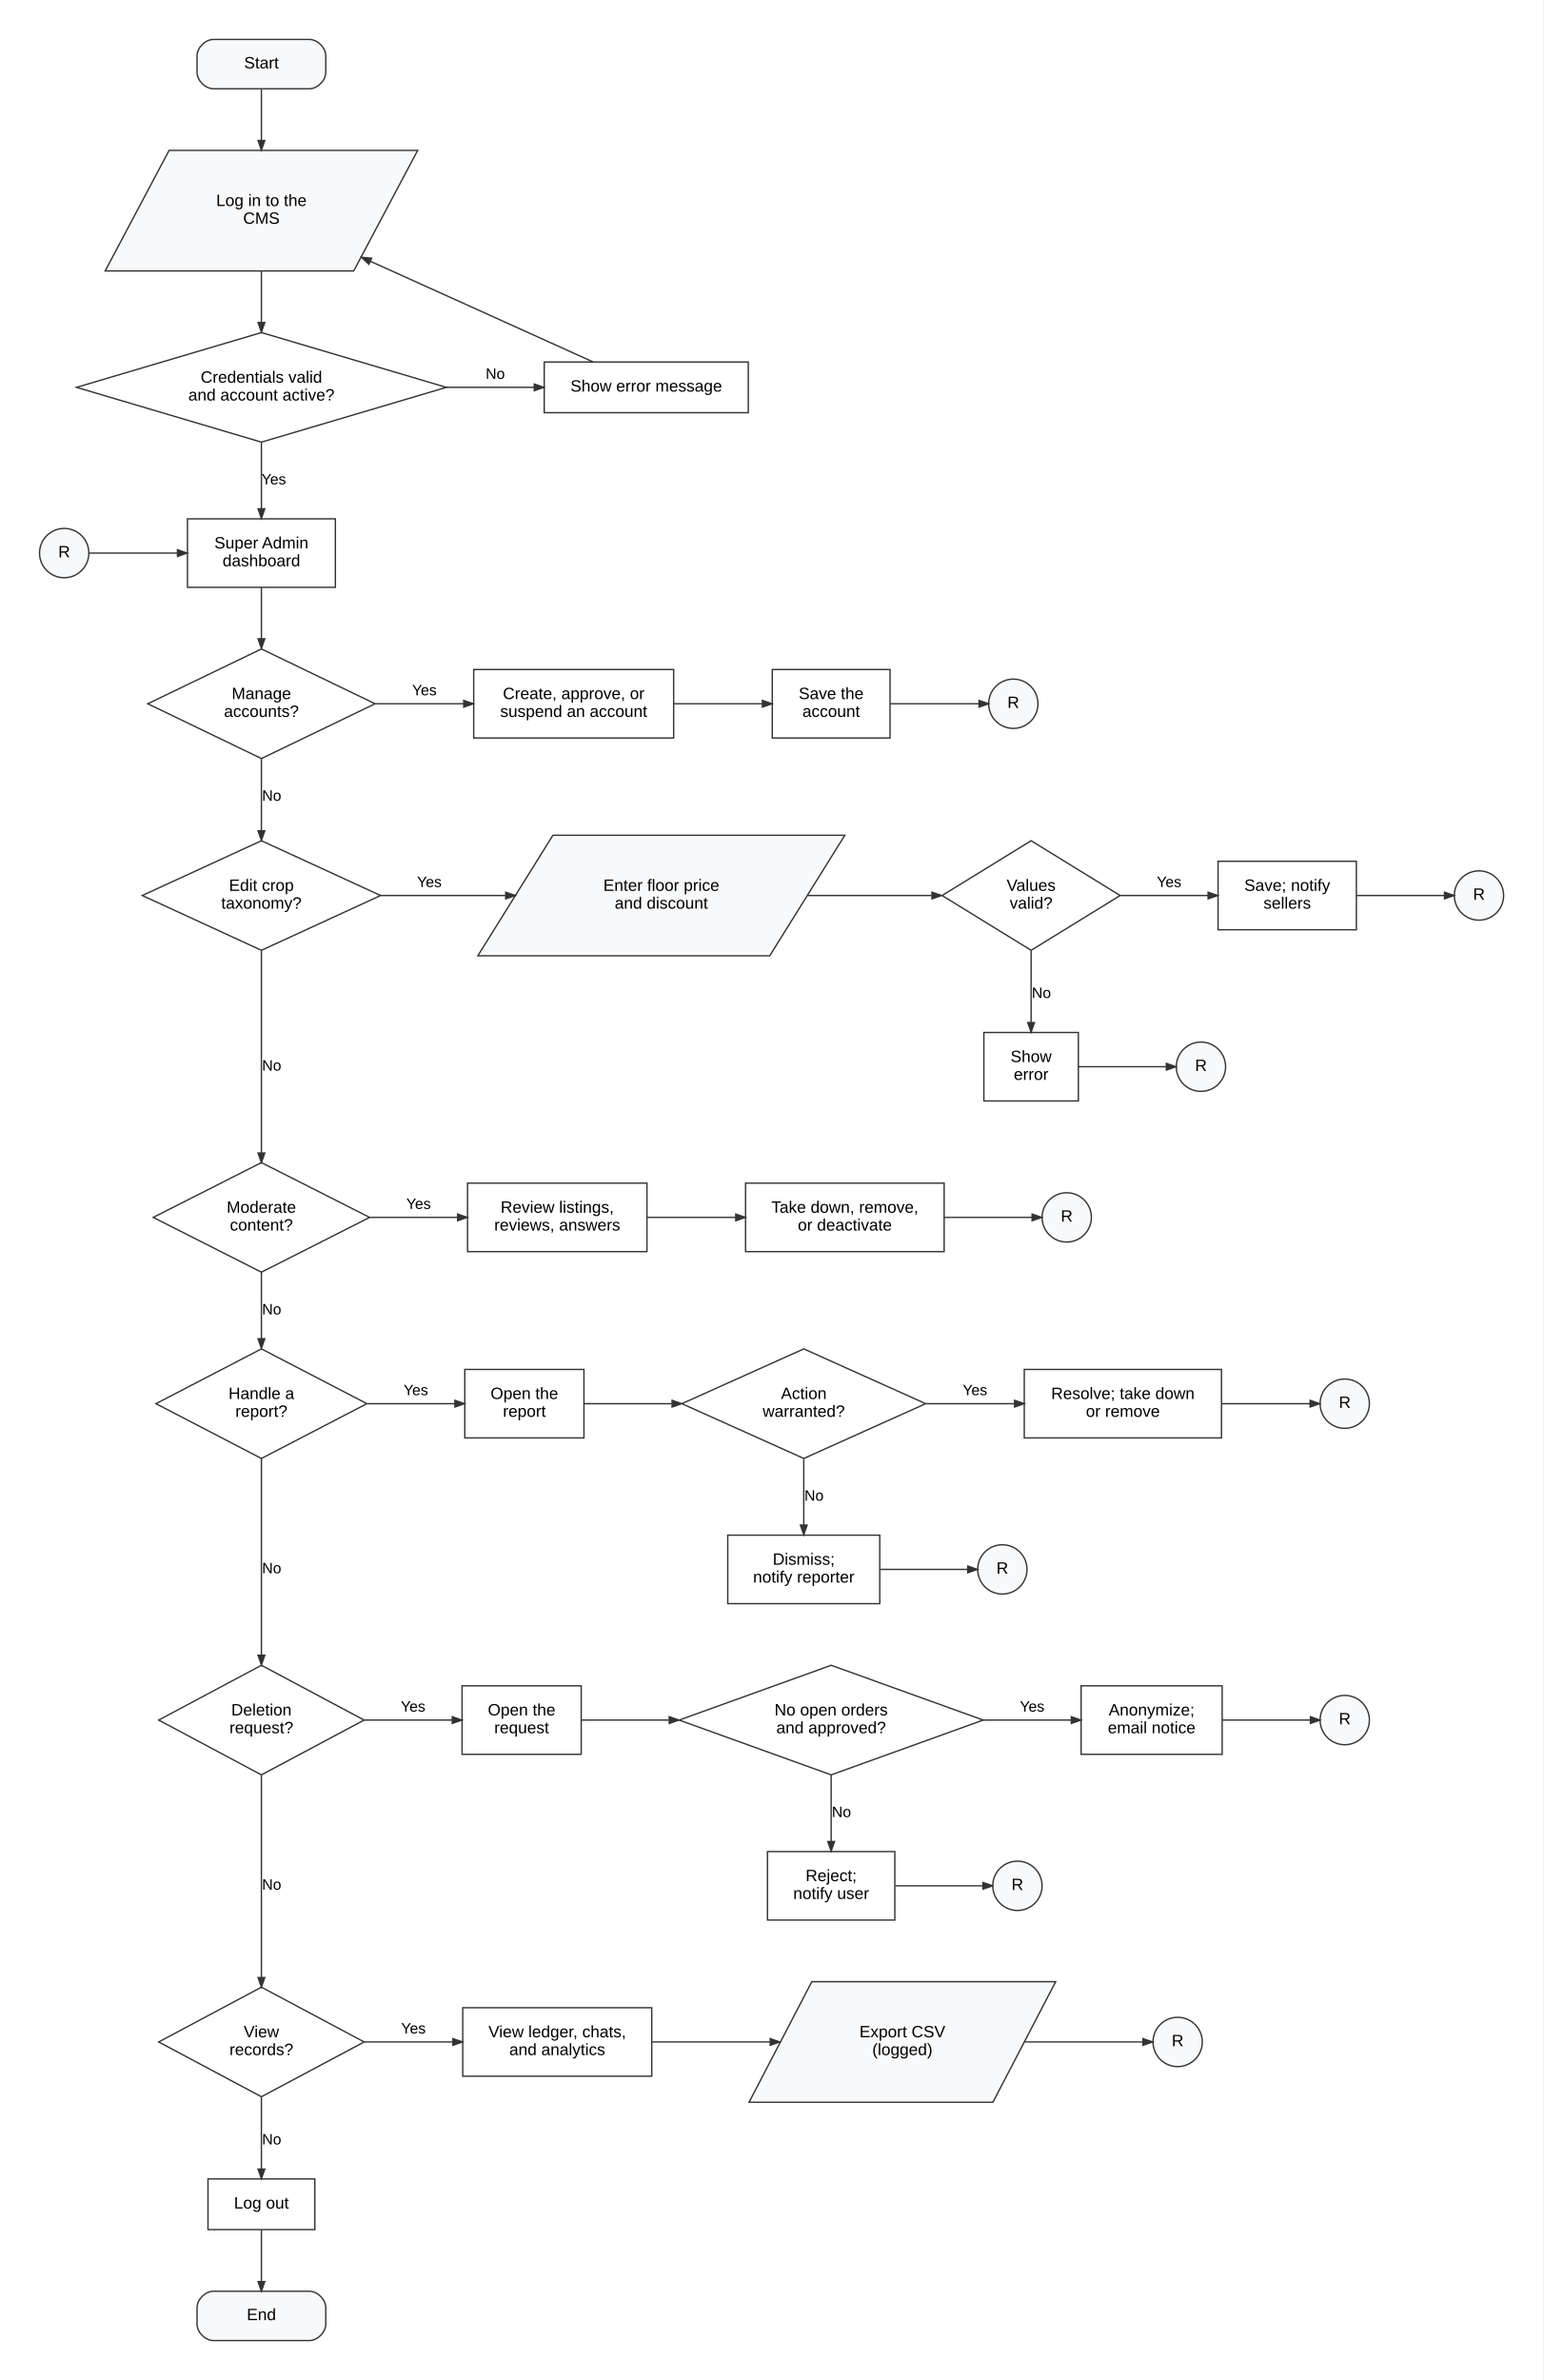
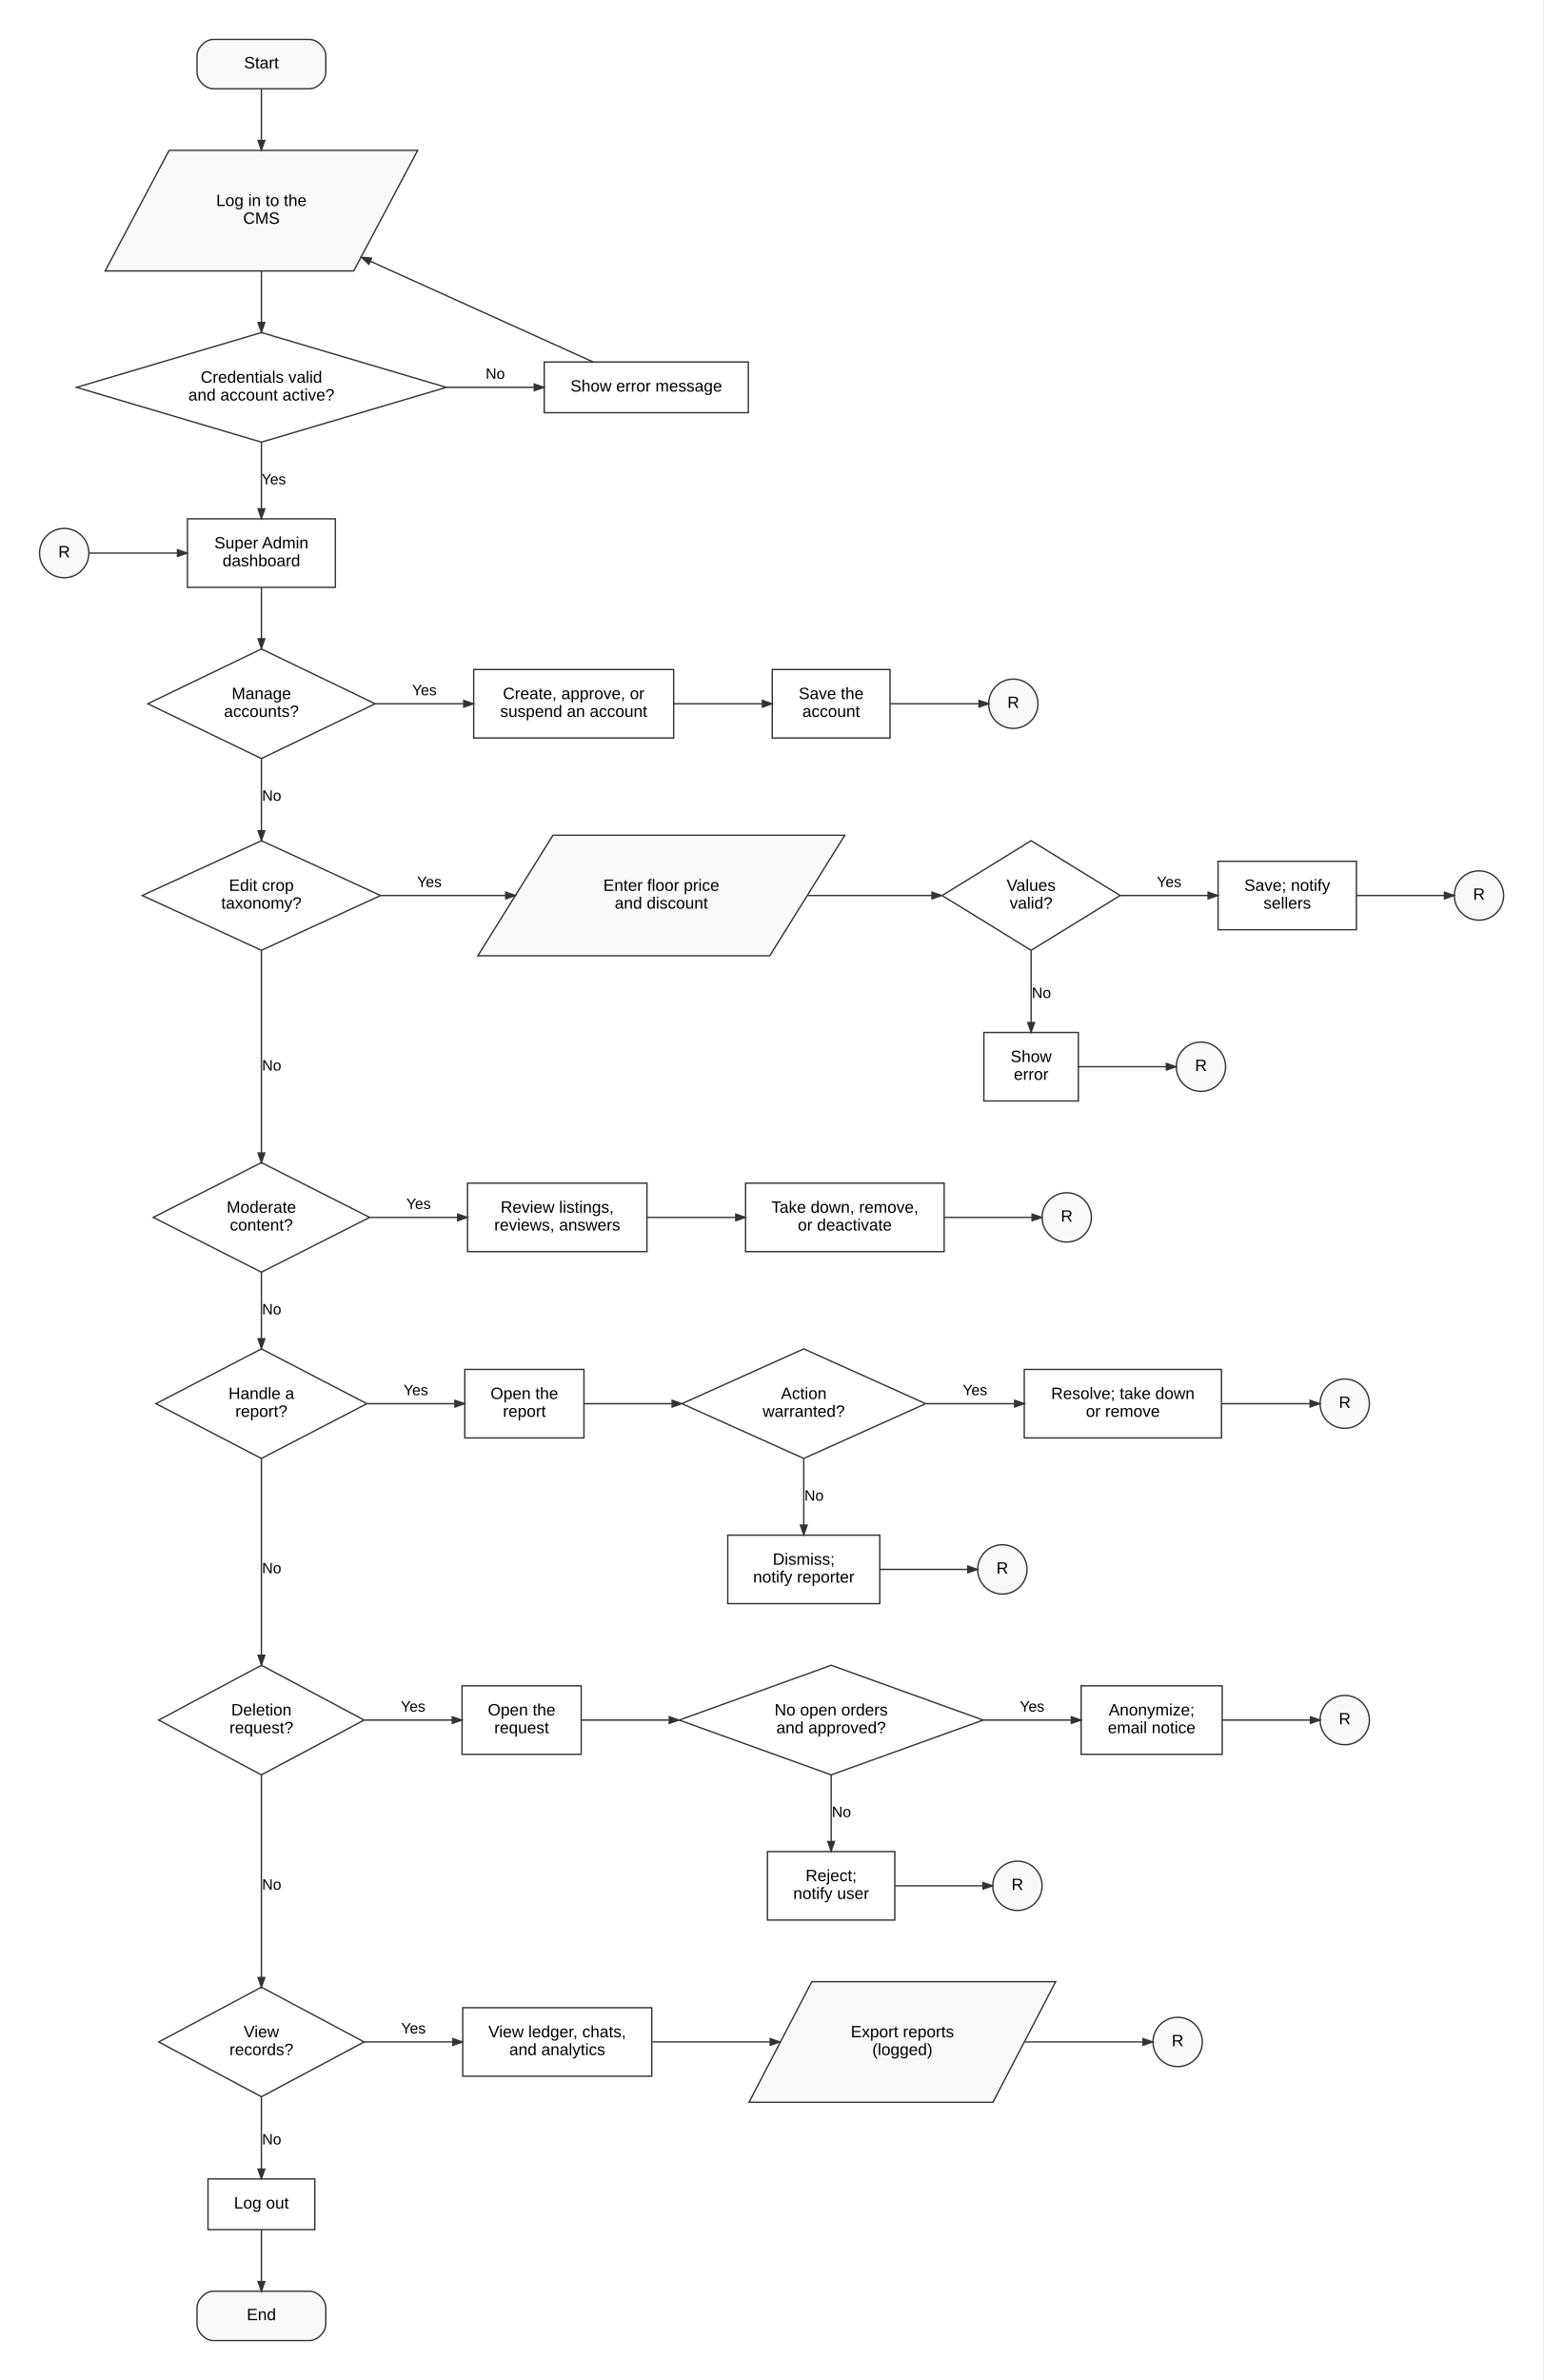
<svg xmlns="http://www.w3.org/2000/svg" width="1127pt" height="1738pt" viewBox="0.00 0.00 1126.60 1737.60">
  <g id="graph0" class="graph" transform="scale(1 1) rotate(0) translate(28.8 1708.8)">
    <polygon fill="white" stroke="transparent" points="-28.8,28.8 -28.8,-1708.8 1097.8,-1708.8 1097.8,28.8 -28.8,28.8" />
    <g id="node1" class="node">
      <path fill="#f8f9fa" stroke="#333333" d="M197,-1680C197,-1680 127,-1680 127,-1680 121,-1680 115,-1674 115,-1668 115,-1668 115,-1656 115,-1656 115,-1650 121,-1644 127,-1644 127,-1644 197,-1644 197,-1644 203,-1644 209,-1650 209,-1656 209,-1656 209,-1668 209,-1668 209,-1674 203,-1680 197,-1680" />
      <text text-anchor="middle" x="162" y="-1658.9" font-family="Liberation Sans" font-size="12.00">Start</text>
    </g>
    <g id="node2" class="node">
      <polygon fill="#f8f9fa" stroke="#333333" points="276.09,-1599 94.6,-1599 47.91,-1511 229.4,-1511 276.09,-1599" />
      <text text-anchor="middle" x="162" y="-1558.4" font-family="Liberation Sans" font-size="12.00">Log in to the</text>
      <text text-anchor="middle" x="162" y="-1545.4" font-family="Liberation Sans" font-size="12.00">CMS</text>
    </g>
    <g id="edge1" class="edge">
      <path fill="none" stroke="#333333" d="M162,-1643.66C162,-1633.34 162,-1619.67 162,-1606.21" />
      <polygon fill="#333333" stroke="#333333" points="164.45,-1606.2 162,-1599.2 159.55,-1606.2 164.45,-1606.2" />
    </g>
    <g id="node3" class="node">
      <polygon fill="#ffffff" stroke="#333333" points="162,-1466 27,-1426 162,-1386 297,-1426 162,-1466" />
      <text text-anchor="middle" x="162" y="-1429.4" font-family="Liberation Sans" font-size="12.00">Credentials valid</text>
      <text text-anchor="middle" x="162" y="-1416.4" font-family="Liberation Sans" font-size="12.00">and account active?</text>
    </g>
    <g id="edge2" class="edge">
      <path fill="none" stroke="#333333" d="M162,-1510.65C162,-1498.64 162,-1485.55 162,-1473.37" />
      <polygon fill="#333333" stroke="#333333" points="164.45,-1473.32 162,-1466.32 159.55,-1473.32 164.45,-1473.32" />
    </g>
    <g id="node4" class="node">
      <polygon fill="#ffffff" stroke="#333333" points="517.5,-1444.5 368.5,-1444.5 368.5,-1407.5 517.5,-1407.5 517.5,-1444.5" />
      <text text-anchor="middle" x="443" y="-1422.9" font-family="Liberation Sans" font-size="12.00">Show error message</text>
    </g>
    <g id="edge3" class="edge">
      <path fill="none" stroke="#333333" d="M297.15,-1426C319.03,-1426 341.09,-1426 361.19,-1426" />
      <polygon fill="#333333" stroke="#333333" points="361.22,-1428.45 368.22,-1426 361.22,-1423.55 361.22,-1428.45" />
      <text text-anchor="middle" x="332.75" y="-1432.2" font-family="Liberation Sans" font-size="11.00">No</text>
    </g>
    <g id="node6" class="node">
      <polygon fill="#ffffff" stroke="#333333" points="216,-1330 108,-1330 108,-1280 216,-1280 216,-1330" />
      <text text-anchor="middle" x="162" y="-1308.4" font-family="Liberation Sans" font-size="12.00">Super Admin</text>
      <text text-anchor="middle" x="162" y="-1295.4" font-family="Liberation Sans" font-size="12.00">dashboard</text>
    </g>
    <g id="edge5" class="edge">
      <path fill="none" stroke="#333333" d="M162,-1385.71C162,-1370 162,-1352.16 162,-1337.34" />
      <polygon fill="#333333" stroke="#333333" points="164.45,-1337.34 162,-1330.34 159.55,-1337.34 164.45,-1337.34" />
      <text text-anchor="middle" x="171" y="-1355.2" font-family="Liberation Sans" font-size="11.00">Yes</text>
    </g>
    <g id="edge4" class="edge">
      <path fill="none" stroke="#333333" d="M404,-1444.63C362.17,-1463.53 294.62,-1494.06 241.5,-1518.07" />
      <polygon fill="#333333" stroke="#333333" points="240.47,-1515.85 235.1,-1520.96 242.48,-1520.31 240.47,-1515.85" />
    </g>
    <g id="node5" class="node">
      <ellipse fill="#f8f9fa" stroke="#333333" cx="18" cy="-1305" rx="18" ry="18" />
      <text text-anchor="middle" x="18" y="-1301.9" font-family="Liberation Sans" font-size="12.00">R</text>
    </g>
    <g id="edge6" class="edge">
      <path fill="none" stroke="#333333" d="M36.15,-1305C49.74,-1305 66,-1305 66,-1305 66,-1305 86.44,-1305 100.65,-1305" />
      <polygon fill="#333333" stroke="#333333" points="100.72,-1307.45 107.72,-1305 100.72,-1302.55 100.72,-1307.45" />
    </g>
    <g id="node9" class="node">
      <polygon fill="#ffffff" stroke="#333333" points="162,-1235 79,-1195 162,-1155 245,-1195 162,-1235" />
      <text text-anchor="middle" x="162" y="-1198.4" font-family="Liberation Sans" font-size="12.00">Manage</text>
      <text text-anchor="middle" x="162" y="-1185.4" font-family="Liberation Sans" font-size="12.00">accounts?</text>
    </g>
    <g id="edge7" class="edge">
      <path fill="none" stroke="#333333" d="M162,-1279.76C162,-1268.74 162,-1255.32 162,-1242.47" />
      <polygon fill="#333333" stroke="#333333" points="164.45,-1242.42 162,-1235.42 159.55,-1242.42 164.45,-1242.42" />
    </g>
    <g id="node7" class="node">
      <polygon fill="#ffffff" stroke="#333333" points="201,-118 123,-118 123,-81 201,-81 201,-118" />
      <text text-anchor="middle" x="162" y="-96.4" font-family="Liberation Sans" font-size="12.00">Log out</text>
    </g>
    <g id="node8" class="node">
      <path fill="#f8f9fa" stroke="#333333" d="M197,-36C197,-36 127,-36 127,-36 121,-36 115,-30 115,-24 115,-24 115,-12 115,-12 115,-6 121,0 127,0 127,0 197,0 197,0 203,0 209,-6 209,-12 209,-12 209,-24 209,-24 209,-30 203,-36 197,-36" />
      <text text-anchor="middle" x="162" y="-14.9" font-family="Liberation Sans" font-size="12.00">End</text>
    </g>
    <g id="edge41" class="edge">
      <path fill="none" stroke="#333333" d="M162,-80.86C162,-69.79 162,-55.38 162,-43.26" />
      <polygon fill="#333333" stroke="#333333" points="164.45,-43.05 162,-36.05 159.55,-43.05 164.45,-43.05" />
    </g>
    <g id="node10" class="node">
      <polygon fill="#ffffff" stroke="#333333" points="463,-1220 317,-1220 317,-1170 463,-1170 463,-1220" />
      <text text-anchor="middle" x="390" y="-1198.4" font-family="Liberation Sans" font-size="12.00">Create, approve, or</text>
      <text text-anchor="middle" x="390" y="-1185.4" font-family="Liberation Sans" font-size="12.00">suspend an account</text>
    </g>
    <g id="edge8" class="edge">
      <path fill="none" stroke="#333333" d="M245.28,-1195C266.31,-1195 288.85,-1195 309.72,-1195" />
      <polygon fill="#333333" stroke="#333333" points="309.74,-1197.45 316.74,-1195 309.74,-1192.55 309.74,-1197.45" />
      <text text-anchor="middle" x="281" y="-1201.2" font-family="Liberation Sans" font-size="11.00">Yes</text>
    </g>
    <g id="node13" class="node">
      <polygon fill="#ffffff" stroke="#333333" points="162,-1095 75,-1055 162,-1015 249,-1055 162,-1095" />
      <text text-anchor="middle" x="162" y="-1058.4" font-family="Liberation Sans" font-size="12.00">Edit crop</text>
      <text text-anchor="middle" x="162" y="-1045.4" font-family="Liberation Sans" font-size="12.00">taxonomy?</text>
    </g>
    <g id="edge11" class="edge">
      <path fill="none" stroke="#333333" d="M162,-1154.82C162,-1138.51 162,-1119.44 162,-1102.43" />
      <polygon fill="#333333" stroke="#333333" points="164.45,-1102.27 162,-1095.27 159.55,-1102.27 164.45,-1102.27" />
      <text text-anchor="middle" x="169.5" y="-1124.2" font-family="Liberation Sans" font-size="11.00">No</text>
    </g>
    <g id="node11" class="node">
      <polygon fill="#ffffff" stroke="#333333" points="621,-1220 535,-1220 535,-1170 621,-1170 621,-1220" />
      <text text-anchor="middle" x="578" y="-1198.4" font-family="Liberation Sans" font-size="12.00">Save the</text>
      <text text-anchor="middle" x="578" y="-1185.4" font-family="Liberation Sans" font-size="12.00">account</text>
    </g>
    <g id="edge9" class="edge">
      <path fill="none" stroke="#333333" d="M463.01,-1195C480.81,-1195 515.33,-1195 515.33,-1195 515.33,-1195 520.39,-1195 527.63,-1195" />
      <polygon fill="#333333" stroke="#333333" points="527.82,-1197.45 534.82,-1195 527.82,-1192.55 527.82,-1197.45" />
    </g>
    <g id="node12" class="node">
      <ellipse fill="#f8f9fa" stroke="#333333" cx="711" cy="-1195" rx="18" ry="18" />
      <text text-anchor="middle" x="711" y="-1191.9" font-family="Liberation Sans" font-size="12.00">R</text>
    </g>
    <g id="edge10" class="edge">
      <path fill="none" stroke="#333333" d="M621.24,-1195C621.94,-1195 622.33,-1195 622.33,-1195 622.33,-1195 666.67,-1195 666.67,-1195 666.67,-1195 675.75,-1195 685.69,-1195" />
      <polygon fill="#333333" stroke="#333333" points="685.97,-1197.45 692.97,-1195 685.97,-1192.55 685.97,-1197.45" />
    </g>
    <g id="node14" class="node">
      <polygon fill="#f8f9fa" stroke="#333333" points="587.98,-1099 374.85,-1099 320.02,-1011 533.15,-1011 587.98,-1099" />
      <text text-anchor="middle" x="454" y="-1058.4" font-family="Liberation Sans" font-size="12.00">Enter floor price</text>
      <text text-anchor="middle" x="454" y="-1045.4" font-family="Liberation Sans" font-size="12.00">and discount</text>
    </g>
    <g id="edge12" class="edge">
      <path fill="none" stroke="#333333" d="M249.21,-1055C277.76,-1055 309.91,-1055 340.13,-1055" />
      <polygon fill="#333333" stroke="#333333" points="340.36,-1057.45 347.36,-1055 340.36,-1052.55 340.36,-1057.45" />
      <text text-anchor="middle" x="284.63" y="-1061.2" font-family="Liberation Sans" font-size="11.00">Yes</text>
    </g>
    <g id="node20" class="node">
      <polygon fill="#ffffff" stroke="#333333" points="162,-860 83,-820 162,-780 241,-820 162,-860" />
      <text text-anchor="middle" x="162" y="-823.4" font-family="Liberation Sans" font-size="12.00">Moderate</text>
      <text text-anchor="middle" x="162" y="-810.4" font-family="Liberation Sans" font-size="12.00">content?</text>
    </g>
    <g id="edge18" class="edge">
      <path fill="none" stroke="#333333" d="M162,-1014.74C162,-973.95 162,-910.17 162,-867.04" />
      <polygon fill="#333333" stroke="#333333" points="164.45,-867.03 162,-860.03 159.55,-867.03 164.45,-867.03" />
      <text text-anchor="middle" x="169.5" y="-927.2" font-family="Liberation Sans" font-size="11.00">No</text>
    </g>
    <g id="node15" class="node">
      <polygon fill="#ffffff" stroke="#333333" points="724,-1095 659,-1055 724,-1015 789,-1055 724,-1095" />
      <text text-anchor="middle" x="724" y="-1058.4" font-family="Liberation Sans" font-size="12.00">Values</text>
      <text text-anchor="middle" x="724" y="-1045.4" font-family="Liberation Sans" font-size="12.00">valid?</text>
    </g>
    <g id="edge13" class="edge">
      <path fill="none" stroke="#333333" d="M560.93,-1055C587,-1055 634,-1055 634,-1055 634,-1055 641.16,-1055 651.43,-1055" />
      <polygon fill="#333333" stroke="#333333" points="651.59,-1057.45 658.59,-1055 651.59,-1052.55 651.59,-1057.45" />
    </g>
    <g id="node16" class="node">
      <polygon fill="#ffffff" stroke="#333333" points="758.5,-955 689.5,-955 689.5,-905 758.5,-905 758.5,-955" />
      <text text-anchor="middle" x="724" y="-933.4" font-family="Liberation Sans" font-size="12.00">Show</text>
      <text text-anchor="middle" x="724" y="-920.4" font-family="Liberation Sans" font-size="12.00">error</text>
    </g>
    <g id="edge14" class="edge">
      <path fill="none" stroke="#333333" d="M724,-1014.74C724,-997.79 724,-978.24 724,-962.29" />
      <polygon fill="#333333" stroke="#333333" points="726.45,-962.24 724,-955.24 721.55,-962.24 726.45,-962.24" />
      <text text-anchor="middle" x="731.5" y="-980.2" font-family="Liberation Sans" font-size="11.00">No</text>
    </g>
    <g id="node18" class="node">
      <polygon fill="#ffffff" stroke="#333333" points="961.5,-1080 860.5,-1080 860.5,-1030 961.5,-1030 961.5,-1080" />
      <text text-anchor="middle" x="911" y="-1058.4" font-family="Liberation Sans" font-size="12.00">Save; notify</text>
      <text text-anchor="middle" x="911" y="-1045.4" font-family="Liberation Sans" font-size="12.00">sellers</text>
    </g>
    <g id="edge16" class="edge">
      <path fill="none" stroke="#333333" d="M789.14,-1055C809.98,-1055 832.89,-1055 853.17,-1055" />
      <polygon fill="#333333" stroke="#333333" points="853.23,-1057.45 860.23,-1055 853.23,-1052.55 853.23,-1057.45" />
      <text text-anchor="middle" x="824.75" y="-1061.2" font-family="Liberation Sans" font-size="11.00">Yes</text>
    </g>
    <g id="node17" class="node">
      <ellipse fill="#f8f9fa" stroke="#333333" cx="848" cy="-930" rx="18" ry="18" />
      <text text-anchor="middle" x="848" y="-926.9" font-family="Liberation Sans" font-size="12.00">R</text>
    </g>
    <g id="edge15" class="edge">
      <path fill="none" stroke="#333333" d="M758.51,-930C762.59,-930 765.33,-930 765.33,-930 765.33,-930 806.67,-930 806.67,-930 806.67,-930 814.14,-930 822.74,-930" />
      <polygon fill="#333333" stroke="#333333" points="822.75,-932.45 829.75,-930 822.75,-927.55 822.75,-932.45" />
    </g>
    <g id="node19" class="node">
      <ellipse fill="#f8f9fa" stroke="#333333" cx="1051" cy="-1055" rx="18" ry="18" />
      <text text-anchor="middle" x="1051" y="-1051.9" font-family="Liberation Sans" font-size="12.00">R</text>
    </g>
    <g id="edge17" class="edge">
      <path fill="none" stroke="#333333" d="M961.65,-1055C972.93,-1055 1004.33,-1055 1004.33,-1055 1004.33,-1055 1014.69,-1055 1025.64,-1055" />
      <polygon fill="#333333" stroke="#333333" points="1025.82,-1057.45 1032.82,-1055 1025.82,-1052.55 1025.82,-1057.45" />
    </g>
    <g id="node21" class="node">
      <polygon fill="#ffffff" stroke="#333333" points="443.5,-845 312.5,-845 312.5,-795 443.5,-795 443.5,-845" />
      <text text-anchor="middle" x="378" y="-823.4" font-family="Liberation Sans" font-size="12.00">Review listings,</text>
      <text text-anchor="middle" x="378" y="-810.4" font-family="Liberation Sans" font-size="12.00">reviews, answers</text>
    </g>
    <g id="edge19" class="edge">
      <path fill="none" stroke="#333333" d="M241.2,-820C262.1,-820 284.54,-820 305.09,-820" />
      <polygon fill="#333333" stroke="#333333" points="305.27,-822.45 312.27,-820 305.27,-817.55 305.27,-822.45" />
      <text text-anchor="middle" x="276.75" y="-826.2" font-family="Liberation Sans" font-size="11.00">Yes</text>
    </g>
    <g id="node24" class="node">
      <polygon fill="#ffffff" stroke="#333333" points="162,-724 85,-684 162,-644 239,-684 162,-724" />
      <text text-anchor="middle" x="162" y="-687.4" font-family="Liberation Sans" font-size="12.00">Handle a</text>
      <text text-anchor="middle" x="162" y="-674.4" font-family="Liberation Sans" font-size="12.00">report?</text>
    </g>
    <g id="edge22" class="edge">
      <path fill="none" stroke="#333333" d="M162,-779.88C162,-764.74 162,-747.29 162,-731.51" />
      <polygon fill="#333333" stroke="#333333" points="164.45,-731.4 162,-724.4 159.55,-731.4 164.45,-731.4" />
      <text text-anchor="middle" x="169.5" y="-749.2" font-family="Liberation Sans" font-size="11.00">No</text>
    </g>
    <g id="node22" class="node">
      <polygon fill="#ffffff" stroke="#333333" points="660.5,-845 515.5,-845 515.5,-795 660.5,-795 660.5,-845" />
      <text text-anchor="middle" x="588" y="-823.4" font-family="Liberation Sans" font-size="12.00">Take down, remove,</text>
      <text text-anchor="middle" x="588" y="-810.4" font-family="Liberation Sans" font-size="12.00">or deactivate</text>
    </g>
    <g id="edge20" class="edge">
      <path fill="none" stroke="#333333" d="M443.83,-820C446.46,-820 448,-820 448,-820 448,-820 489.03,-820 508.26,-820" />
      <polygon fill="#333333" stroke="#333333" points="508.34,-822.45 515.34,-820 508.34,-817.55 508.34,-822.45" />
    </g>
    <g id="node23" class="node">
      <ellipse fill="#f8f9fa" stroke="#333333" cx="750" cy="-820" rx="18" ry="18" />
      <text text-anchor="middle" x="750" y="-816.9" font-family="Liberation Sans" font-size="12.00">R</text>
    </g>
    <g id="edge21" class="edge">
      <path fill="none" stroke="#333333" d="M660.58,-820C676.2,-820 696,-820 696,-820 696,-820 710.54,-820 724.53,-820" />
      <polygon fill="#333333" stroke="#333333" points="724.72,-822.45 731.72,-820 724.72,-817.55 724.72,-822.45" />
    </g>
    <g id="node25" class="node">
      <polygon fill="#ffffff" stroke="#333333" points="397.5,-709 310.5,-709 310.5,-659 397.5,-659 397.5,-709" />
      <text text-anchor="middle" x="354" y="-687.4" font-family="Liberation Sans" font-size="12.00">Open the</text>
      <text text-anchor="middle" x="354" y="-674.4" font-family="Liberation Sans" font-size="12.00">report</text>
    </g>
    <g id="edge23" class="edge">
      <path fill="none" stroke="#333333" d="M239.26,-684C260.79,-684 283.63,-684 303.22,-684" />
      <polygon fill="#333333" stroke="#333333" points="303.28,-686.45 310.28,-684 303.28,-681.55 303.28,-686.45" />
      <text text-anchor="middle" x="274.75" y="-690.2" font-family="Liberation Sans" font-size="11.00">Yes</text>
    </g>
    <g id="node31" class="node">
      <polygon fill="#ffffff" stroke="#333333" points="162,-493 87,-453 162,-413 237,-453 162,-493" />
      <text text-anchor="middle" x="162" y="-456.4" font-family="Liberation Sans" font-size="12.00">Deletion</text>
      <text text-anchor="middle" x="162" y="-443.4" font-family="Liberation Sans" font-size="12.00">request?</text>
    </g>
    <g id="edge29" class="edge">
      <path fill="none" stroke="#333333" d="M162,-643.89C162,-604.16 162,-542.63 162,-500.45" />
      <polygon fill="#333333" stroke="#333333" points="164.45,-500.33 162,-493.33 159.55,-500.33 164.45,-500.33" />
      <text text-anchor="middle" x="169.5" y="-560.2" font-family="Liberation Sans" font-size="11.00">No</text>
    </g>
    <g id="node26" class="node">
      <polygon fill="#ffffff" stroke="#333333" points="558,-724 469,-684 558,-644 647,-684 558,-724" />
      <text text-anchor="middle" x="558" y="-687.4" font-family="Liberation Sans" font-size="12.00">Action</text>
      <text text-anchor="middle" x="558" y="-674.4" font-family="Liberation Sans" font-size="12.00">warranted?</text>
    </g>
    <g id="edge24" class="edge">
      <path fill="none" stroke="#333333" d="M397.83,-684C410.99,-684 422,-684 422,-684 422,-684 442.96,-684 461.61,-684" />
      <polygon fill="#333333" stroke="#333333" points="461.86,-686.45 468.86,-684 461.86,-681.55 461.86,-686.45" />
    </g>
    <g id="node27" class="node">
      <polygon fill="#ffffff" stroke="#333333" points="613.5,-588 502.5,-588 502.5,-538 613.5,-538 613.5,-588" />
      <text text-anchor="middle" x="558" y="-566.4" font-family="Liberation Sans" font-size="12.00">Dismiss;</text>
      <text text-anchor="middle" x="558" y="-553.4" font-family="Liberation Sans" font-size="12.00">notify reporter</text>
    </g>
    <g id="edge25" class="edge">
      <path fill="none" stroke="#333333" d="M558,-643.71C558,-628 558,-610.16 558,-595.34" />
      <polygon fill="#333333" stroke="#333333" points="560.45,-595.34 558,-588.34 555.55,-595.34 560.45,-595.34" />
      <text text-anchor="middle" x="565.5" y="-613.2" font-family="Liberation Sans" font-size="11.00">No</text>
    </g>
    <g id="node29" class="node">
      <polygon fill="#ffffff" stroke="#333333" points="863,-709 719,-709 719,-659 863,-659 863,-709" />
      <text text-anchor="middle" x="791" y="-687.4" font-family="Liberation Sans" font-size="12.00">Resolve; take down</text>
      <text text-anchor="middle" x="791" y="-674.4" font-family="Liberation Sans" font-size="12.00">or remove</text>
    </g>
    <g id="edge27" class="edge">
      <path fill="none" stroke="#333333" d="M647.08,-684C668.44,-684 691.09,-684 711.96,-684" />
      <polygon fill="#333333" stroke="#333333" points="711.96,-686.45 718.96,-684 711.96,-681.55 711.96,-686.45" />
      <text text-anchor="middle" x="683" y="-690.2" font-family="Liberation Sans" font-size="11.00">Yes</text>
    </g>
    <g id="node28" class="node">
      <ellipse fill="#f8f9fa" stroke="#333333" cx="703" cy="-563" rx="18" ry="18" />
      <text text-anchor="middle" x="703" y="-559.9" font-family="Liberation Sans" font-size="12.00">R</text>
    </g>
    <g id="edge26" class="edge">
      <path fill="none" stroke="#333333" d="M613.89,-563C627.48,-563 654.67,-563 654.67,-563 654.67,-563 665.9,-563 677.53,-563" />
      <polygon fill="#333333" stroke="#333333" points="677.73,-565.45 684.73,-563 677.73,-560.55 677.73,-565.45" />
    </g>
    <g id="node30" class="node">
      <ellipse fill="#f8f9fa" stroke="#333333" cx="953" cy="-684" rx="18" ry="18" />
      <text text-anchor="middle" x="953" y="-680.9" font-family="Liberation Sans" font-size="12.00">R</text>
    </g>
    <g id="edge28" class="edge">
      <path fill="none" stroke="#333333" d="M863.28,-684C878.95,-684 899,-684 899,-684 899,-684 913.54,-684 927.53,-684" />
      <polygon fill="#333333" stroke="#333333" points="927.72,-686.45 934.72,-684 927.72,-681.55 927.72,-686.45" />
    </g>
    <g id="node32" class="node">
      <polygon fill="#ffffff" stroke="#333333" points="395.5,-478 308.5,-478 308.5,-428 395.5,-428 395.5,-478" />
      <text text-anchor="middle" x="352" y="-456.4" font-family="Liberation Sans" font-size="12.00">Open the</text>
      <text text-anchor="middle" x="352" y="-443.4" font-family="Liberation Sans" font-size="12.00">request</text>
    </g>
    <g id="edge30" class="edge">
      <path fill="none" stroke="#333333" d="M237.09,-453C258.62,-453 281.57,-453 301.26,-453" />
      <polygon fill="#333333" stroke="#333333" points="301.35,-455.45 308.35,-453 301.35,-450.55 301.35,-455.45" />
      <text text-anchor="middle" x="272.75" y="-459.2" font-family="Liberation Sans" font-size="11.00">Yes</text>
    </g>
    <g id="node38" class="node">
      <polygon fill="#ffffff" stroke="#333333" points="162,-258 87,-218 162,-178 237,-218 162,-258" />
      <text text-anchor="middle" x="162" y="-221.4" font-family="Liberation Sans" font-size="12.00">View</text>
      <text text-anchor="middle" x="162" y="-208.4" font-family="Liberation Sans" font-size="12.00">records?</text>
    </g>
    <g id="edge36" class="edge">
      <path fill="none" stroke="#333333" d="M162,-412.74C162,-371.95 162,-308.17 162,-265.04" />
      <polygon fill="#333333" stroke="#333333" points="164.45,-265.03 162,-258.03 159.55,-265.03 164.45,-265.03" />
      <text text-anchor="middle" x="169.5" y="-329.2" font-family="Liberation Sans" font-size="11.00">No</text>
    </g>
    <g id="node33" class="node">
      <polygon fill="#ffffff" stroke="#333333" points="578,-493 467,-453 578,-413 689,-453 578,-493" />
      <text text-anchor="middle" x="578" y="-456.4" font-family="Liberation Sans" font-size="12.00">No open orders</text>
      <text text-anchor="middle" x="578" y="-443.4" font-family="Liberation Sans" font-size="12.00">and approved?</text>
    </g>
    <g id="edge31" class="edge">
      <path fill="none" stroke="#333333" d="M395.82,-453C412.39,-453 427.33,-453 427.33,-453 427.33,-453 442.67,-453 459.5,-453" />
      <polygon fill="#333333" stroke="#333333" points="459.77,-455.45 466.77,-453 459.77,-450.55 459.77,-455.45" />
    </g>
    <g id="node34" class="node">
      <polygon fill="#ffffff" stroke="#333333" points="624.5,-357 531.5,-357 531.5,-307 624.5,-307 624.5,-357" />
      <text text-anchor="middle" x="578" y="-335.4" font-family="Liberation Sans" font-size="12.00">Reject;</text>
      <text text-anchor="middle" x="578" y="-322.4" font-family="Liberation Sans" font-size="12.00">notify user</text>
    </g>
    <g id="edge32" class="edge">
      <path fill="none" stroke="#333333" d="M578,-412.71C578,-397 578,-379.16 578,-364.34" />
      <polygon fill="#333333" stroke="#333333" points="580.45,-364.34 578,-357.34 575.55,-364.34 580.45,-364.34" />
      <text text-anchor="middle" x="585.5" y="-382.2" font-family="Liberation Sans" font-size="11.00">No</text>
    </g>
    <g id="node36" class="node">
      <polygon fill="#ffffff" stroke="#333333" points="863.5,-478 760.5,-478 760.5,-428 863.5,-428 863.5,-478" />
      <text text-anchor="middle" x="812" y="-456.4" font-family="Liberation Sans" font-size="12.00">Anonymize;</text>
      <text text-anchor="middle" x="812" y="-443.4" font-family="Liberation Sans" font-size="12.00">email notice</text>
    </g>
    <g id="edge34" class="edge">
      <path fill="none" stroke="#333333" d="M689.17,-453C711.34,-453 733.77,-453 753.3,-453" />
      <polygon fill="#333333" stroke="#333333" points="753.36,-455.45 760.36,-453 753.36,-450.55 753.36,-455.45" />
      <text text-anchor="middle" x="724.75" y="-459.2" font-family="Liberation Sans" font-size="11.00">Yes</text>
    </g>
    <g id="node35" class="node">
      <ellipse fill="#f8f9fa" stroke="#333333" cx="714" cy="-332" rx="18" ry="18" />
      <text text-anchor="middle" x="714" y="-328.9" font-family="Liberation Sans" font-size="12.00">R</text>
    </g>
    <g id="edge33" class="edge">
      <path fill="none" stroke="#333333" d="M624.84,-332C632.71,-332 668.67,-332 668.67,-332 668.67,-332 678.27,-332 688.63,-332" />
      <polygon fill="#333333" stroke="#333333" points="688.82,-334.45 695.82,-332 688.82,-329.55 688.82,-334.45" />
    </g>
    <g id="node37" class="node">
      <ellipse fill="#f8f9fa" stroke="#333333" cx="953" cy="-453" rx="18" ry="18" />
      <text text-anchor="middle" x="953" y="-449.9" font-family="Liberation Sans" font-size="12.00">R</text>
    </g>
    <g id="edge35" class="edge">
      <path fill="none" stroke="#333333" d="M863.68,-453C875.57,-453 906,-453 906,-453 906,-453 916.57,-453 927.69,-453" />
      <polygon fill="#333333" stroke="#333333" points="927.96,-455.45 934.96,-453 927.96,-450.55 927.96,-455.45" />
    </g>
    <g id="edge40" class="edge">
      <path fill="none" stroke="#333333" d="M162,-177.88C162,-160.5 162,-140.56 162,-125.28" />
      <polygon fill="#333333" stroke="#333333" points="164.45,-125.18 162,-118.18 159.55,-125.18 164.45,-125.18" />
      <text text-anchor="middle" x="169.5" y="-143.2" font-family="Liberation Sans" font-size="11.00">No</text>
    </g>
    <g id="node39" class="node">
      <polygon fill="#ffffff" stroke="#333333" points="447,-243 309,-243 309,-193 447,-193 447,-243" />
      <text text-anchor="middle" x="378" y="-221.4" font-family="Liberation Sans" font-size="12.00">View ledger, chats,</text>
      <text text-anchor="middle" x="378" y="-208.4" font-family="Liberation Sans" font-size="12.00">and analytics</text>
    </g>
    <g id="edge37" class="edge">
      <path fill="none" stroke="#333333" d="M237.24,-218C258.14,-218 280.84,-218 301.78,-218" />
      <polygon fill="#333333" stroke="#333333" points="301.82,-220.45 308.82,-218 301.82,-215.55 301.82,-220.45" />
      <text text-anchor="middle" x="273" y="-224.2" font-family="Liberation Sans" font-size="11.00">Yes</text>
    </g>
    <g id="node40" class="node">
      <polygon fill="#f8f9fa" stroke="#333333" points="741.94,-262 563.87,-262 518.06,-174 696.13,-174 741.94,-262" />
-       <text text-anchor="middle" x="630" y="-221.4" font-family="Liberation Sans" font-size="12.00">Export CSV</text>
+       <text text-anchor="middle" x="630" y="-221.4" font-family="Liberation Sans" font-size="12.00">Export reports</text>
      <text text-anchor="middle" x="630" y="-208.4" font-family="Liberation Sans" font-size="12.00">(logged)</text>
    </g>
    <g id="edge38" class="edge">
      <path fill="none" stroke="#333333" d="M447.37,-218C456.07,-218 462,-218 462,-218 462,-218 509.85,-218 533.32,-218" />
      <polygon fill="#333333" stroke="#333333" points="533.49,-220.45 540.49,-218 533.49,-215.55 533.49,-220.45" />
    </g>
    <g id="node41" class="node">
      <ellipse fill="#f8f9fa" stroke="#333333" cx="831" cy="-218" rx="18" ry="18" />
      <text text-anchor="middle" x="831" y="-214.9" font-family="Liberation Sans" font-size="12.00">R</text>
    </g>
    <g id="edge39" class="edge">
      <path fill="none" stroke="#333333" d="M719.31,-218C738.8,-218 764,-218 764,-218 764,-218 786.69,-218 805.66,-218" />
      <polygon fill="#333333" stroke="#333333" points="805.69,-220.45 812.69,-218 805.69,-215.55 805.69,-220.45" />
    </g>
  </g>
</svg>
